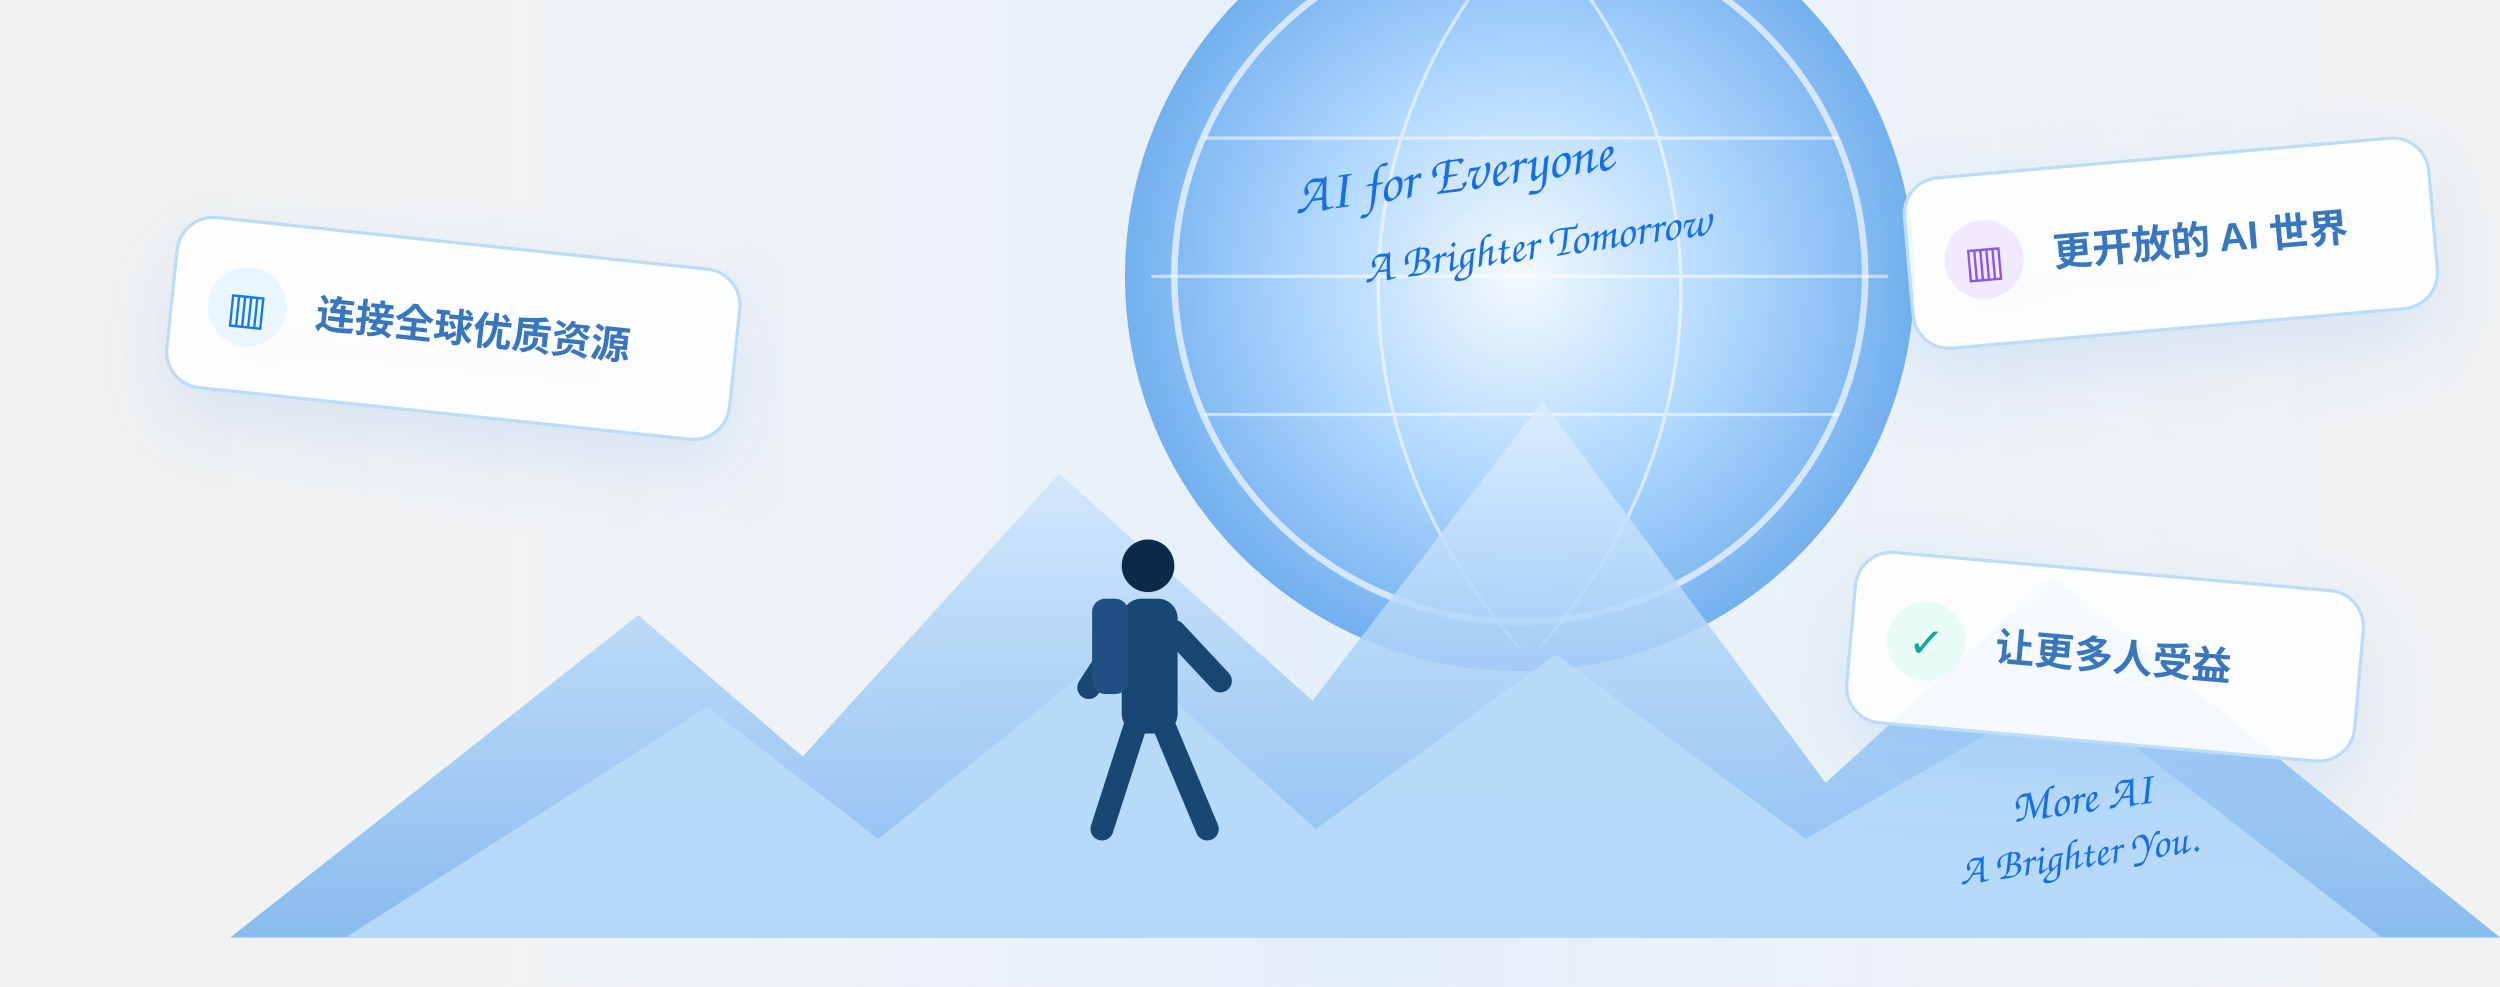
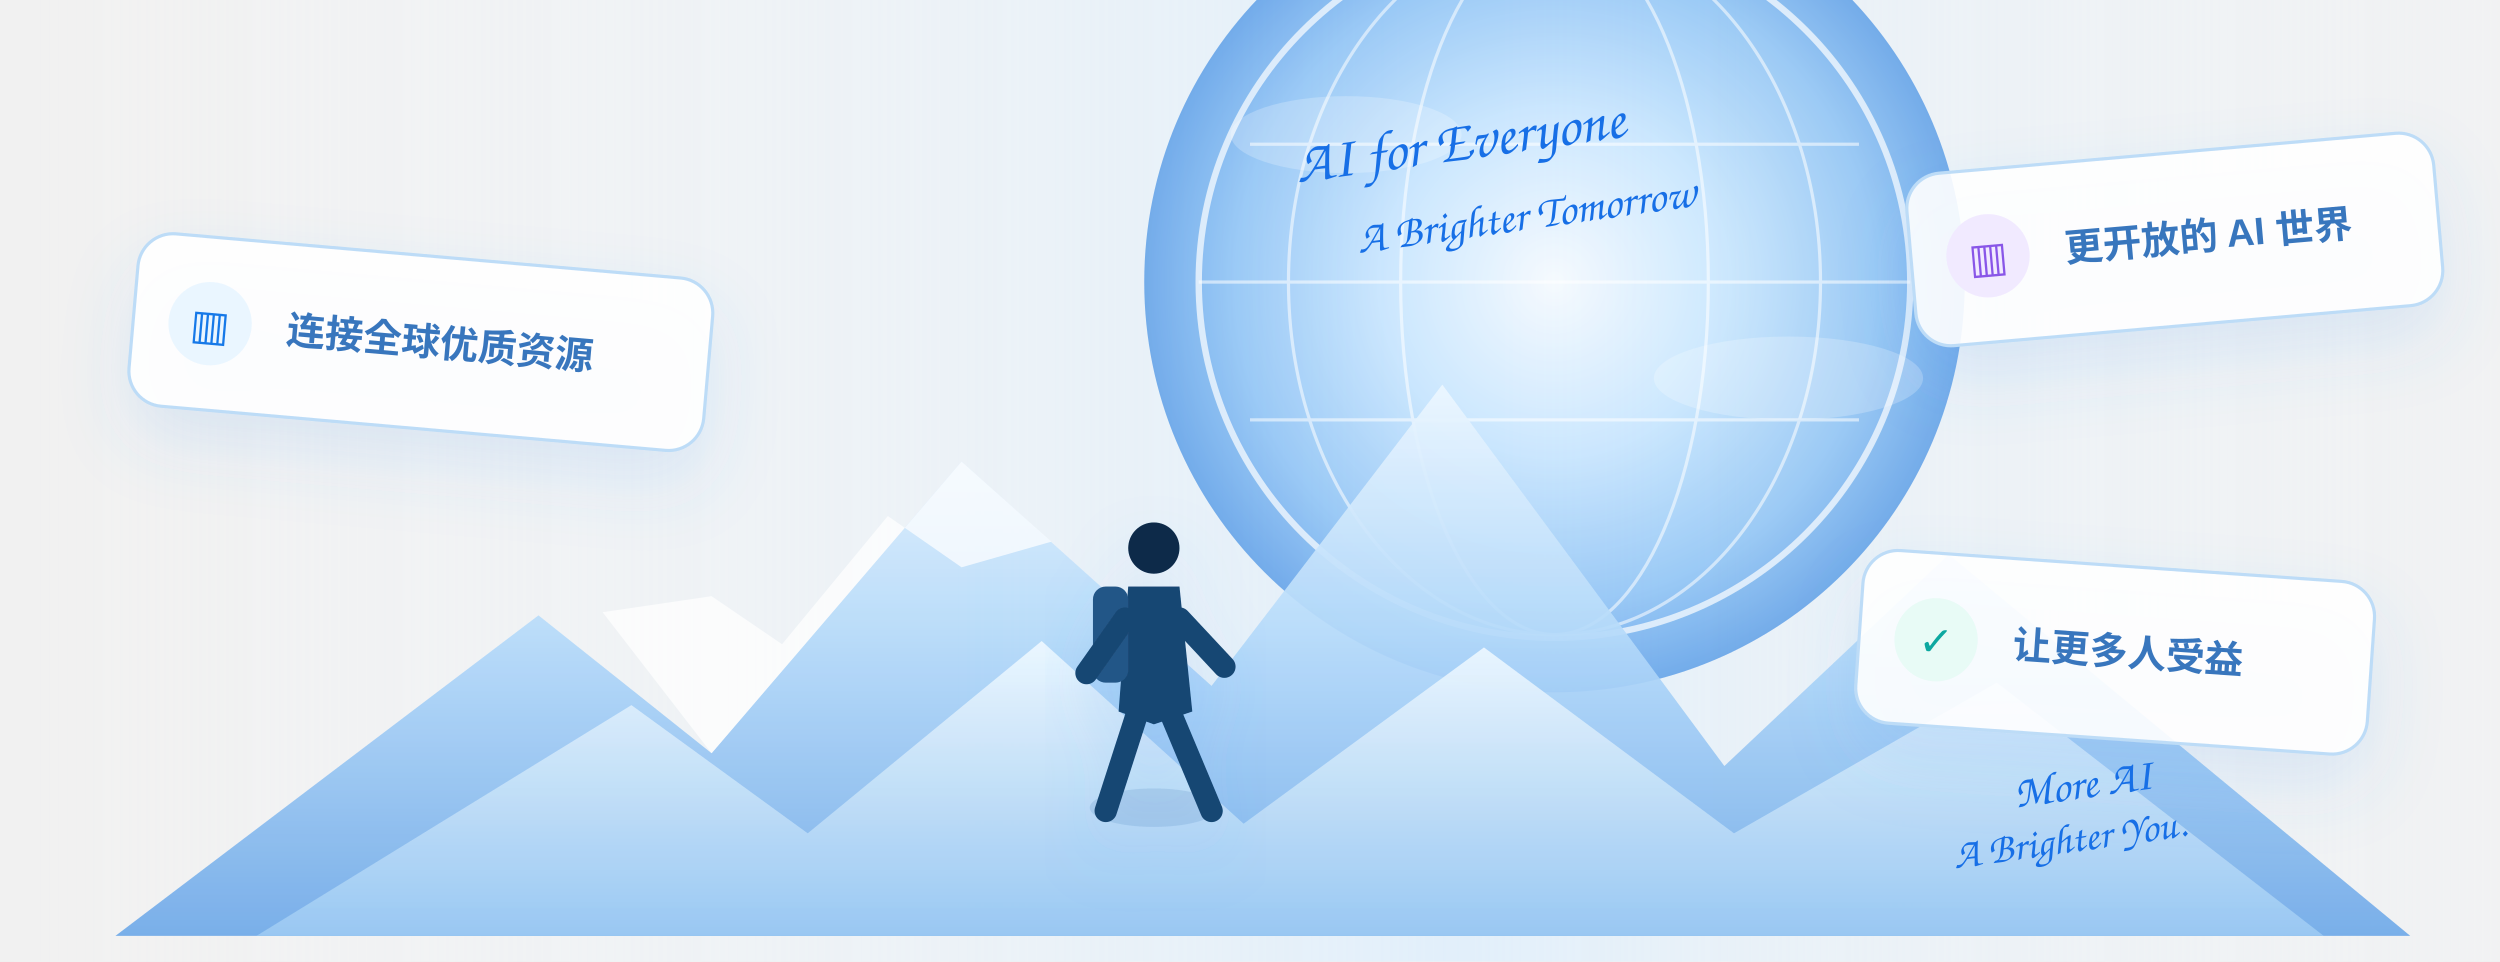
- <svg xmlns="http://www.w3.org/2000/svg" viewBox="0 0 760 300">
+ <svg xmlns="http://www.w3.org/2000/svg" viewBox="0 0 780 300">
  <defs>
-     <linearGradient id="bg" x1="0" x2="1">
+     <linearGradient id="sky" x1="0" x2="1">
      <stop stop-color="#fff" stop-opacity=".05" />
-       <stop offset=".55" stop-color="#deefff" stop-opacity=".72" />
-       <stop offset="1" stop-color="#f4faff" stop-opacity=".2" />
+       <stop offset=".58" stop-color="#dcefff" stop-opacity=".7" />
+       <stop offset="1" stop-color="#f5fbff" stop-opacity=".16" />
    </linearGradient>
    <radialGradient id="globe">
-       <stop stop-color="#f8fdff" />
-       <stop offset=".55" stop-color="#9bceff" />
-       <stop offset="1" stop-color="#4f9bea" />
+       <stop stop-color="#fafdff" />
+       <stop offset=".42" stop-color="#c3e4ff" />
+       <stop offset=".78" stop-color="#83bdf4" />
+       <stop offset="1" stop-color="#4f96e5" />
    </radialGradient>
-     <linearGradient id="m" x1="0" y1="0" x2="0" y2="1">
-       <stop stop-color="#dceeff" />
-       <stop offset="1" stop-color="#79b3ee" />
+     <linearGradient id="mount" x1="0" y1="0" x2="0" y2="1">
+       <stop stop-color="#edf7ff" />
+       <stop offset=".45" stop-color="#b5dafa" />
+       <stop offset="1" stop-color="#6fa9e8" />
    </linearGradient>
-     <filter id="sh">
-       <feDropShadow dx="0" dy="10" stdDeviation="11" flood-color="#4d98e8" flood-opacity=".17" />
+     <linearGradient id="mount2" x1="0" y1="0" x2="0" y2="1">
+       <stop stop-color="#eef8ff" />
+       <stop offset="1" stop-color="#9bc9f2" />
+     </linearGradient>
+     <filter id="sh" x="-30%" y="-30%" width="160%" height="180%">
+       <feDropShadow dx="0" dy="10" stdDeviation="11" flood-color="#4d98e8" flood-opacity=".16" />
    </filter>
  </defs>
-   <rect width="760" height="300" fill="url(#bg)" />
-   <circle cx="462" cy="84" r="120" fill="url(#globe)" opacity=".76" />
-   <circle cx="462" cy="84" r="105" fill="none" stroke="#fff" stroke-width="2" opacity=".65" />
+   <rect width="780" height="300" fill="url(#sky)" />
+   <circle cx="485" cy="88" r="128" fill="url(#globe)" opacity=".76" />
+   <circle cx="485" cy="88" r="111" fill="none" stroke="#fff" stroke-width="2" opacity=".7" />
  <g stroke="#fff" opacity=".55" fill="none">
-     <path d="M462-20c-28 31-43 68-43 108s15 77 43 109M468-20c28 31 43 68 43 108s-15 77-43 109" />
-     <path d="M350 84h224M366 42h193M366 126h193" />
+     <ellipse cx="485" cy="88" rx="48" ry="110" />
+     <ellipse cx="485" cy="88" rx="83" ry="110" />
+     <path d="M374 88h222M390 45h190M390 131h190" />
  </g>
-   <path d="M70 285l124-98 50 43 78-86 77 69 70-91 86 116 69-63 136 110H70z" fill="url(#m)" opacity=".86" />
-   <path d="M105 285l110-70 52 40 72-58 61 55 73-53 76 56 78-45 97 75H105z" fill="#b9dcf9" opacity=".9" />
-   <g transform="translate(328 160)">
-     <circle cx="21" cy="12" r="8" fill="#0b2948" />
-     <rect x="13" y="22" width="17" height="41" rx="6" fill="#194773" />
-     <path d="M14 32L3 49M29 32l14 15M17 61L7 92M26 61l13 31" stroke="#194773" stroke-width="7" stroke-linecap="round" />
-     <rect x="4" y="22" width="11" height="29" rx="4" fill="#214f83" />
+   <g opacity=".23" fill="#fff">
+     <ellipse cx="420" cy="42" rx="36" ry="12" />
+     <ellipse cx="558" cy="118" rx="42" ry="13" />
+   </g>
+   <path d="M36 292l132-100 54 43 78-91 78 70 72-94 88 119 70-66 144 119H36z" fill="url(#mount)" opacity=".92" />
+   <path d="M80 292l117-72 55 40 73-60 63 57 75-55 78 58 82-47 102 79H80z" fill="url(#mount2)" opacity=".94" />
+   <path d="M188 191l34 44 78-91 28 25-28 8-23-16-33 40-22-15z" fill="#fff" opacity=".72" />
+   <g transform="translate(337 160)" filter="url(#sh)">
+     <ellipse cx="23" cy="92" rx="20" ry="6" fill="#2e6fae" opacity=".16" />
+     <circle cx="23" cy="11" r="8" fill="#0b2948" />
+     <path d="M15 23h16l4 39-12 4-11-4z" fill="#194773" />
+     <rect x="4" y="23" width="11" height="30" rx="4" fill="#235787" />
+     <path d="M14 33L2 50M31 33l14 15M18 62L8 93M28 62l13 31" stroke="#194773" stroke-width="7" stroke-linecap="round" fill="none" />
  </g>
  <g font-family="Arial,'Microsoft YaHei',sans-serif" filter="url(#sh)">
-     <g transform="translate(55 65) rotate(6)">
-       <rect width="172" height="52" rx="11" fill="#fff" fill-opacity=".88" stroke="#bddcf7" />
-       <circle cx="23" cy="26" r="12" fill="#eaf6ff" />
-       <text x="23" y="31" text-anchor="middle" fill="#1879e8" font-size="13">▥</text>
-       <text x="44" y="30" fill="#3976bd" font-size="12" font-weight="700">连接全球优质资源</text>
+     <g transform="translate(44 72) rotate(5)">
+       <rect width="180" height="54" rx="11" fill="#fff" fill-opacity=".9" stroke="#bddcf7" />
+       <circle cx="24" cy="27" r="13" fill="#eaf6ff" />
+       <text x="24" y="32" text-anchor="middle" fill="#1879e8" font-size="13">▥</text>
+       <text x="48" y="31" fill="#3976bd" font-size="12" font-weight="700">连接全球优质资源</text>
    </g>
-     <g transform="translate(578 55) rotate(-5)">
-       <rect width="160" height="52" rx="11" fill="#fff" fill-opacity=".88" stroke="#bddcf7" />
-       <circle cx="23" cy="26" r="12" fill="#f1eaff" />
-       <text x="23" y="31" text-anchor="middle" fill="#8957e8" font-size="13">▥</text>
-       <text x="44" y="30" fill="#3976bd" font-size="12" font-weight="700">更开放的 AI 世界</text>
+     <g transform="translate(594 55) rotate(-5)">
+       <rect width="165" height="54" rx="11" fill="#fff" fill-opacity=".9" stroke="#bddcf7" />
+       <circle cx="24" cy="27" r="13" fill="#f1eaff" />
+       <text x="24" y="32" text-anchor="middle" fill="#8957e8" font-size="13">▥</text>
+       <text x="48" y="31" fill="#3976bd" font-size="12" font-weight="700">更开放的 AI 世界</text>
    </g>
-     <g transform="translate(565 167) rotate(5)">
-       <rect width="155" height="52" rx="11" fill="#fff" fill-opacity=".88" stroke="#bddcf7" />
-       <circle cx="23" cy="26" r="12" fill="#e8fbf6" />
-       <text x="23" y="31" text-anchor="middle" fill="#0aa8a0" font-size="13">✓</text>
-       <text x="44" y="30" fill="#3976bd" font-size="12" font-weight="700">让更多人受益</text>
+     <g transform="translate(582 171) rotate(4)">
+       <rect width="160" height="54" rx="11" fill="#fff" fill-opacity=".9" stroke="#bddcf7" />
+       <circle cx="24" cy="27" r="13" fill="#e8fbf6" />
+       <text x="24" y="32" text-anchor="middle" fill="#0aa8a0" font-size="13">✓</text>
+       <text x="48" y="31" fill="#3976bd" font-size="12" font-weight="700">让更多人受益</text>
    </g>
  </g>
  <g font-family="'Segoe Print','Comic Sans MS',cursive" fill="#176fe6" font-style="italic">
-     <text x="394" y="65" font-size="17" transform="rotate(-8 394 65)">AI for Everyone</text>
-     <text x="415" y="86" font-size="14" transform="rotate(-8 415 86)">A Brighter Tomorrow</text>
-     <text x="612" y="250" font-size="14" transform="rotate(-8 612 250)">More AI</text>
-     <text x="596" y="269" font-size="13" transform="rotate(-8 596 269)">A Brighter You.</text>
+     <text x="405" y="57" font-size="18" transform="rotate(-8 405 57)">AI for Everyone</text>
+     <text x="424" y="79" font-size="14" transform="rotate(-8 424 79)">A Brighter Tomorrow</text>
+     <text x="629" y="252" font-size="14" transform="rotate(-8 629 252)">More AI</text>
+     <text x="610" y="271" font-size="13" transform="rotate(-8 610 271)">A Brighter You.</text>
  </g>
</svg>
